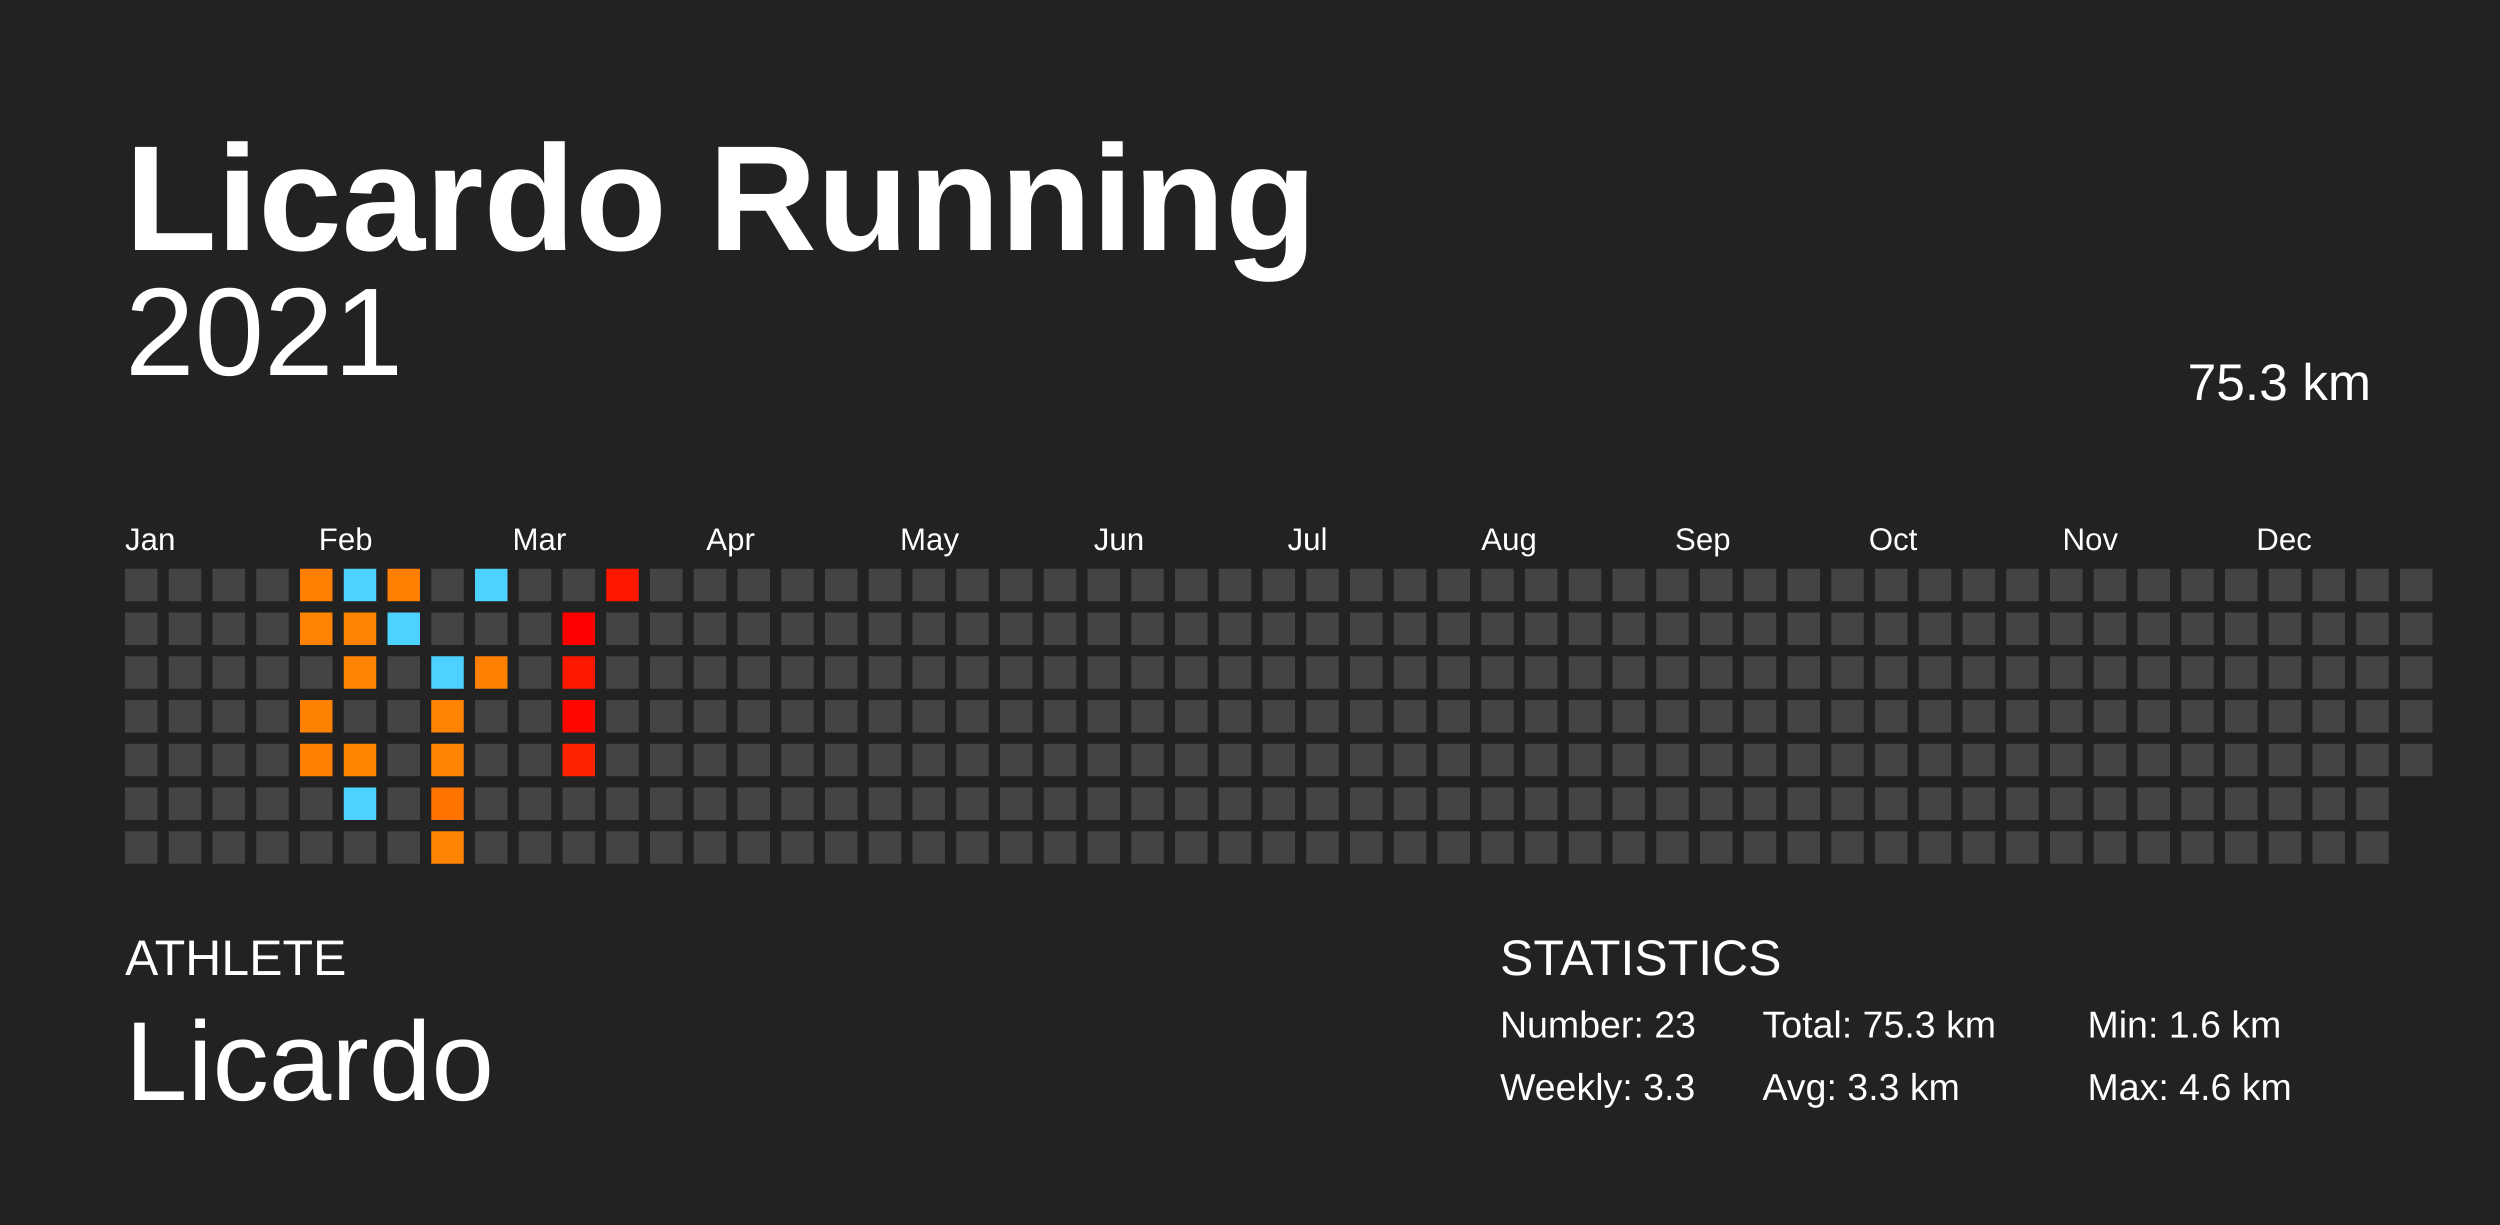
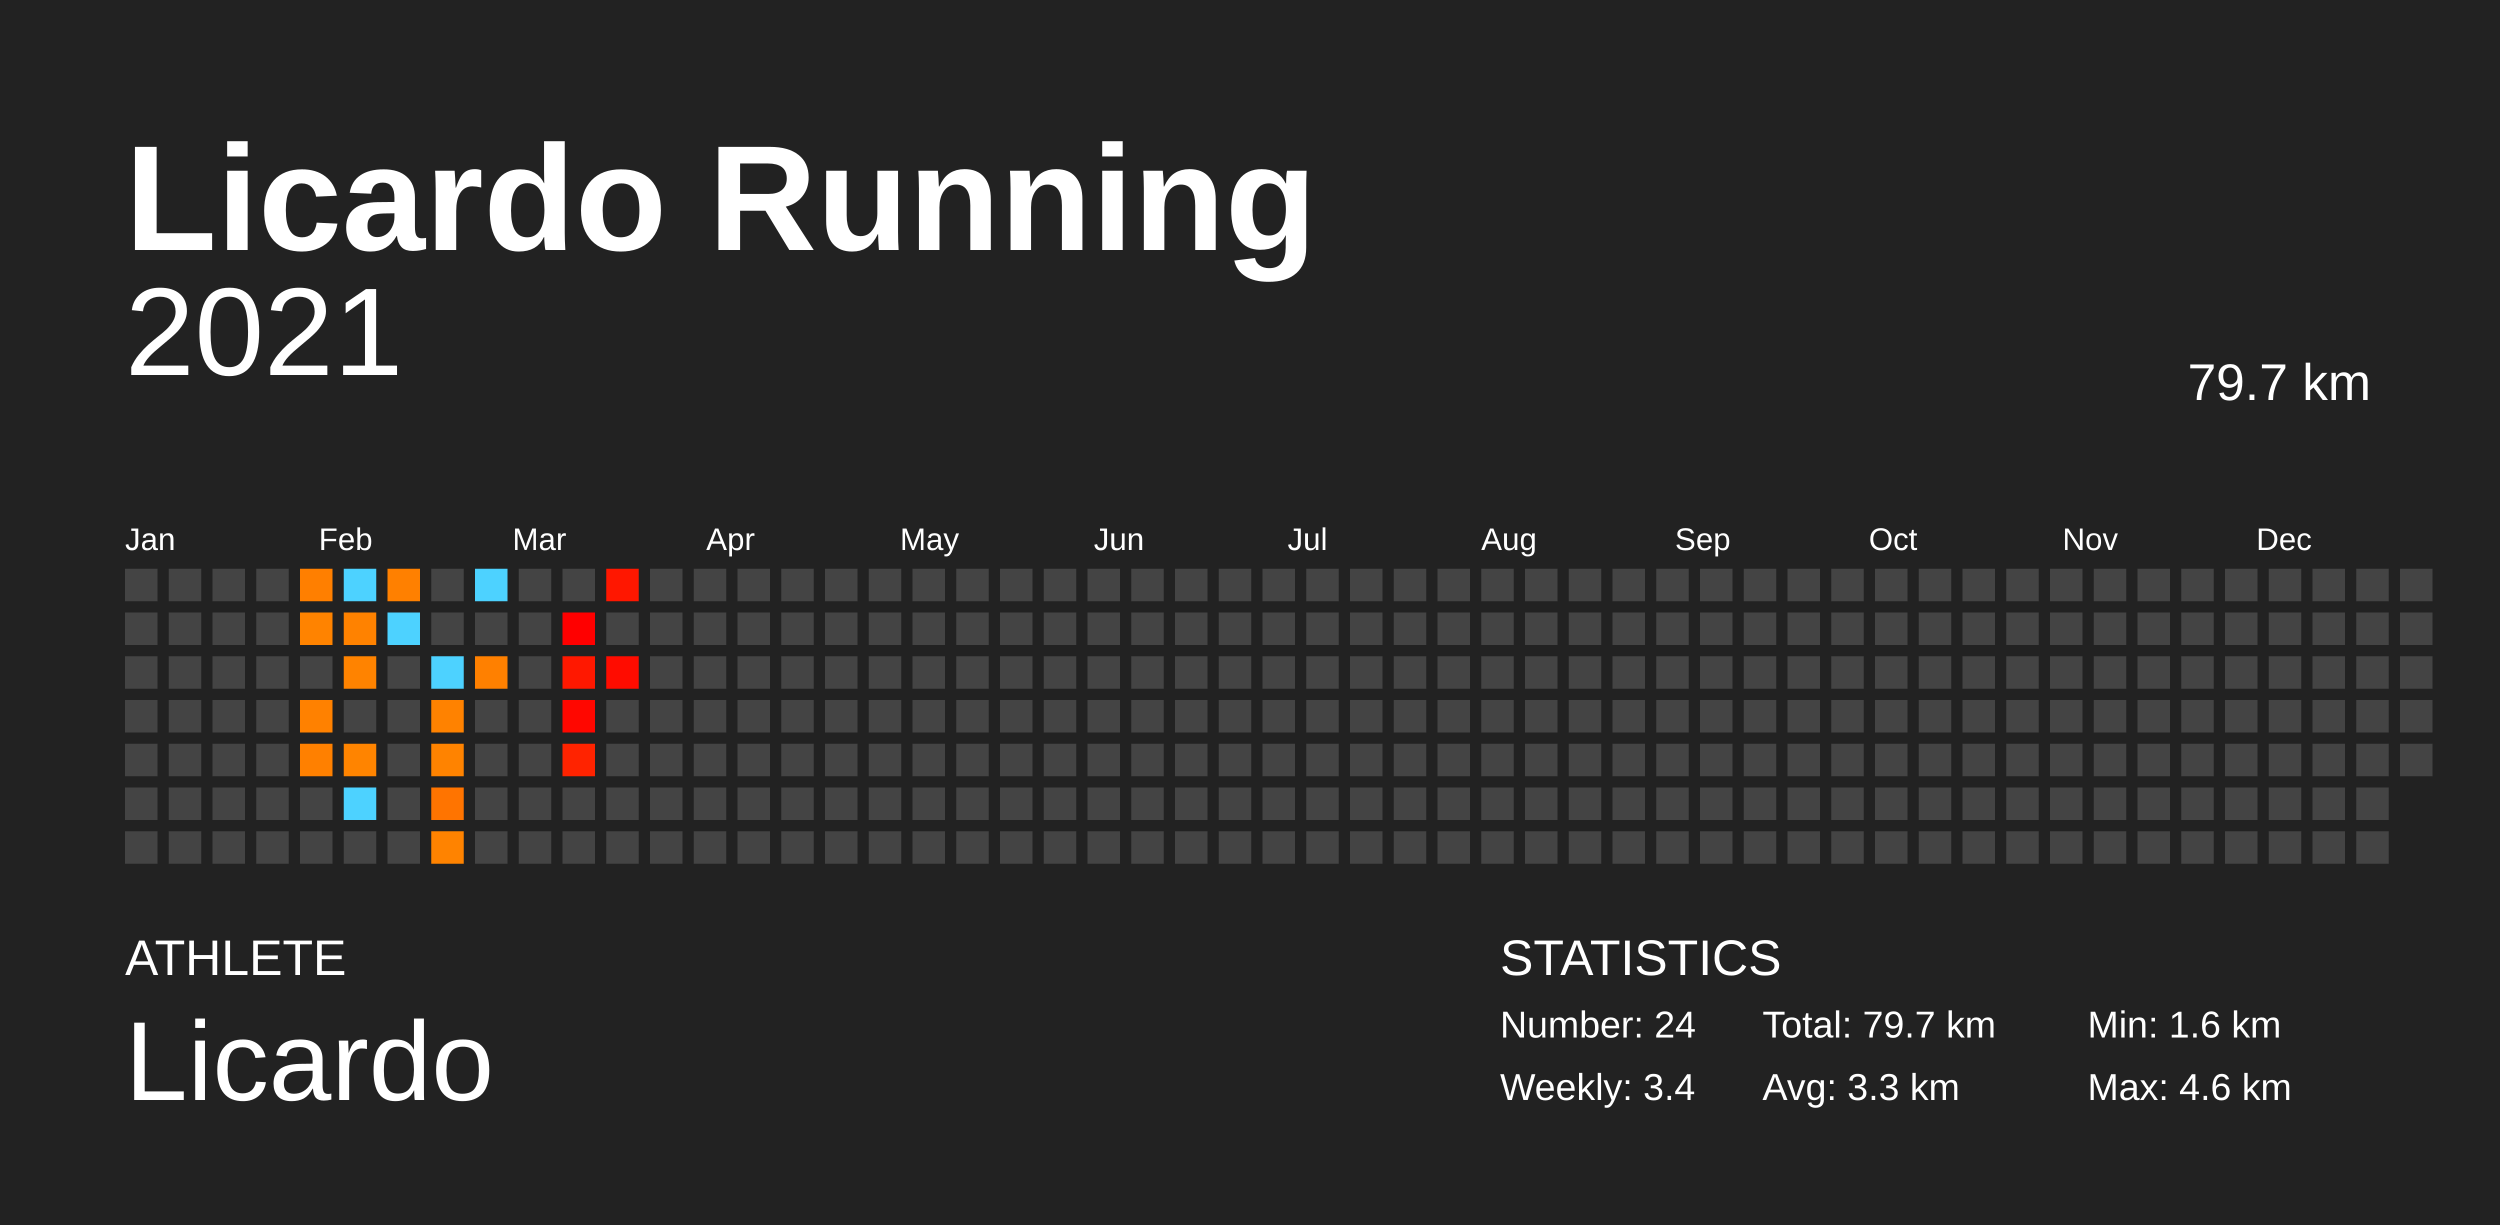
<svg xmlns="http://www.w3.org/2000/svg" baseProfile="full" height="98mm" version="1.1" viewBox="0,0,200,98" width="200mm">
  <defs />
  <rect fill="#222222" height="98" width="200" x="0" y="0" />
  <text fill="#FFFFFF" style="font-size:12px; font-family:Arial; font-weight:bold;" x="10" y="20">Licardo Running</text>
  <text fill="#FFFFFF" style="font-size:4px; font-family:Arial" x="10" y="78">ATHLETE</text>
  <text fill="#FFFFFF" style="font-size:9px; font-family:Arial" x="10" y="88">Licardo</text>
  <text fill="#FFFFFF" style="font-size:4px; font-family:Arial" x="120" y="78">STATISTICS</text>
-   <text fill="#FFFFFF" style="font-size:3px; font-family:Arial" x="120" y="83">Number: 23</text>
-   <text fill="#FFFFFF" style="font-size:3px; font-family:Arial" x="120" y="88">Weekly: 3.3</text>
-   <text fill="#FFFFFF" style="font-size:3px; font-family:Arial" x="141" y="83">Total: 75.3 km</text>
+   <text fill="#FFFFFF" style="font-size:3px; font-family:Arial" x="120" y="83">Number: 24</text>
+   <text fill="#FFFFFF" style="font-size:3px; font-family:Arial" x="120" y="88">Weekly: 3.4</text>
+   <text fill="#FFFFFF" style="font-size:3px; font-family:Arial" x="141" y="83">Total: 79.7 km</text>
  <text fill="#FFFFFF" style="font-size:3px; font-family:Arial" x="141" y="88">Avg: 3.3 km</text>
  <text fill="#FFFFFF" style="font-size:3px; font-family:Arial" x="167" y="83">Min: 1.6 km</text>
  <text fill="#FFFFFF" style="font-size:3px; font-family:Arial" x="167" y="88">Max: 4.6 km</text>
  <text alignment-baseline="hanging" fill="#FFFFFF" style="font-size:10.0px; font-family:Arial;" x="10" y="30">2021</text>
-   <text alignment-baseline="hanging" fill="#FFFFFF" style="font-size:4.125px; font-family:Arial;" x="175" y="32">75.3 km</text>
+   <text alignment-baseline="hanging" fill="#FFFFFF" style="font-size:4.125px; font-family:Arial;" x="175" y="32">79.7 km</text>
  <text fill="#FFFFFF" style="font-size:2.5px; font-family:Arial" x="10.0" y="44">Jan</text>
  <text fill="#FFFFFF" style="font-size:2.5px; font-family:Arial" x="25.5" y="44">Feb</text>
  <text fill="#FFFFFF" style="font-size:2.5px; font-family:Arial" x="41.0" y="44">Mar</text>
  <text fill="#FFFFFF" style="font-size:2.5px; font-family:Arial" x="56.5" y="44">Apr</text>
  <text fill="#FFFFFF" style="font-size:2.5px; font-family:Arial" x="72.0" y="44">May</text>
  <text fill="#FFFFFF" style="font-size:2.5px; font-family:Arial" x="87.5" y="44">Jun</text>
  <text fill="#FFFFFF" style="font-size:2.5px; font-family:Arial" x="103.0" y="44">Jul</text>
  <text fill="#FFFFFF" style="font-size:2.5px; font-family:Arial" x="118.5" y="44">Aug</text>
  <text fill="#FFFFFF" style="font-size:2.5px; font-family:Arial" x="134.0" y="44">Sep</text>
  <text fill="#FFFFFF" style="font-size:2.5px; font-family:Arial" x="149.5" y="44">Oct</text>
  <text fill="#FFFFFF" style="font-size:2.5px; font-family:Arial" x="165.0" y="44">Nov</text>
  <text fill="#FFFFFF" style="font-size:2.5px; font-family:Arial" x="180.5" y="44">Dec</text>
  <rect fill="#444444" height="2.6" width="2.6" x="10.0" y="45.5" />
  <rect fill="#444444" height="2.6" width="2.6" x="10.0" y="49.0" />
  <rect fill="#444444" height="2.6" width="2.6" x="10.0" y="52.5" />
  <rect fill="#444444" height="2.6" width="2.6" x="10.0" y="56.0" />
  <rect fill="#444444" height="2.6" width="2.6" x="10.0" y="59.5" />
  <rect fill="#444444" height="2.6" width="2.6" x="10.0" y="63.0" />
  <rect fill="#444444" height="2.6" width="2.6" x="10.0" y="66.5" />
  <rect fill="#444444" height="2.6" width="2.6" x="13.5" y="45.5" />
  <rect fill="#444444" height="2.6" width="2.6" x="13.5" y="49.0" />
  <rect fill="#444444" height="2.6" width="2.6" x="13.5" y="52.5" />
  <rect fill="#444444" height="2.6" width="2.6" x="13.5" y="56.0" />
  <rect fill="#444444" height="2.6" width="2.6" x="13.5" y="59.5" />
  <rect fill="#444444" height="2.6" width="2.6" x="13.5" y="63.0" />
  <rect fill="#444444" height="2.6" width="2.6" x="13.5" y="66.5" />
  <rect fill="#444444" height="2.6" width="2.6" x="17.0" y="45.5" />
  <rect fill="#444444" height="2.6" width="2.6" x="17.0" y="49.0" />
  <rect fill="#444444" height="2.6" width="2.6" x="17.0" y="52.5" />
  <rect fill="#444444" height="2.6" width="2.6" x="17.0" y="56.0" />
  <rect fill="#444444" height="2.6" width="2.6" x="17.0" y="59.5" />
  <rect fill="#444444" height="2.6" width="2.6" x="17.0" y="63.0" />
  <rect fill="#444444" height="2.6" width="2.6" x="17.0" y="66.5" />
  <rect fill="#444444" height="2.6" width="2.6" x="20.5" y="45.5" />
  <rect fill="#444444" height="2.6" width="2.6" x="20.5" y="49.0" />
  <rect fill="#444444" height="2.6" width="2.6" x="20.5" y="52.5" />
  <rect fill="#444444" height="2.6" width="2.6" x="20.5" y="56.0" />
  <rect fill="#444444" height="2.6" width="2.6" x="20.5" y="59.5" />
  <rect fill="#444444" height="2.6" width="2.6" x="20.5" y="63.0" />
  <rect fill="#444444" height="2.6" width="2.6" x="20.5" y="66.5" />
  <rect fill="#ff7f00" height="2.6" width="2.6" x="24.0" y="45.5" />
  <rect fill="#ff8300" height="2.6" width="2.6" x="24.0" y="49.0" />
  <rect fill="#444444" height="2.6" width="2.6" x="24.0" y="52.5" />
  <rect fill="#ff8100" height="2.6" width="2.6" x="24.0" y="56.0" />
  <rect fill="#ff8000" height="2.6" width="2.6" x="24.0" y="59.5" />
  <rect fill="#444444" height="2.6" width="2.6" x="24.0" y="63.0" />
  <rect fill="#444444" height="2.6" width="2.6" x="24.0" y="66.5" />
  <rect fill="#4dd2ff" height="2.6" width="2.6" x="27.5" y="45.5" />
  <rect fill="#ff8200" height="2.6" width="2.6" x="27.5" y="49.0" />
  <rect fill="#ff8300" height="2.6" width="2.6" x="27.5" y="52.5" />
  <rect fill="#444444" height="2.6" width="2.6" x="27.5" y="56.0" />
  <rect fill="#ff8400" height="2.6" width="2.6" x="27.5" y="59.5" />
  <rect fill="#4dd2ff" height="2.6" width="2.6" x="27.5" y="63.0" />
  <rect fill="#444444" height="2.6" width="2.6" x="27.5" y="66.5" />
  <rect fill="#ff8000" height="2.6" width="2.6" x="31.0" y="45.5" />
  <rect fill="#4dd2ff" height="2.6" width="2.6" x="31.0" y="49.0" />
  <rect fill="#444444" height="2.6" width="2.6" x="31.0" y="52.5" />
  <rect fill="#444444" height="2.6" width="2.6" x="31.0" y="56.0" />
  <rect fill="#444444" height="2.6" width="2.6" x="31.0" y="59.5" />
  <rect fill="#444444" height="2.6" width="2.6" x="31.0" y="63.0" />
  <rect fill="#444444" height="2.6" width="2.6" x="31.0" y="66.5" />
  <rect fill="#444444" height="2.6" width="2.6" x="34.5" y="45.5" />
  <rect fill="#444444" height="2.6" width="2.6" x="34.5" y="49.0" />
  <rect fill="#4dd2ff" height="2.6" width="2.6" x="34.5" y="52.5" />
  <rect fill="#ff8200" height="2.6" width="2.6" x="34.5" y="56.0" />
  <rect fill="#ff8300" height="2.6" width="2.6" x="34.5" y="59.5" />
  <rect fill="#ff7400" height="2.6" width="2.6" x="34.5" y="63.0" />
  <rect fill="#ff8300" height="2.6" width="2.6" x="34.5" y="66.5" />
  <rect fill="#4dd2ff" height="2.6" width="2.6" x="38.0" y="45.5" />
  <rect fill="#444444" height="2.6" width="2.6" x="38.0" y="49.0" />
  <rect fill="#ff8000" height="2.6" width="2.6" x="38.0" y="52.5" />
  <rect fill="#444444" height="2.6" width="2.6" x="38.0" y="56.0" />
  <rect fill="#444444" height="2.6" width="2.6" x="38.0" y="59.5" />
  <rect fill="#444444" height="2.6" width="2.6" x="38.0" y="63.0" />
  <rect fill="#444444" height="2.6" width="2.6" x="38.0" y="66.5" />
  <rect fill="#444444" height="2.6" width="2.6" x="41.5" y="45.5" />
  <rect fill="#444444" height="2.6" width="2.6" x="41.5" y="49.0" />
  <rect fill="#444444" height="2.6" width="2.6" x="41.5" y="52.5" />
  <rect fill="#444444" height="2.6" width="2.6" x="41.5" y="56.0" />
  <rect fill="#444444" height="2.6" width="2.6" x="41.5" y="59.5" />
  <rect fill="#444444" height="2.6" width="2.6" x="41.5" y="63.0" />
  <rect fill="#444444" height="2.6" width="2.6" x="41.5" y="66.5" />
  <rect fill="#444444" height="2.6" width="2.6" x="45.0" y="45.5" />
  <rect fill="#ff0000" height="2.6" width="2.6" x="45.0" y="49.0" />
  <rect fill="#ff1800" height="2.6" width="2.6" x="45.0" y="52.5" />
  <rect fill="#ff0700" height="2.6" width="2.6" x="45.0" y="56.0" />
  <rect fill="#ff2300" height="2.6" width="2.6" x="45.0" y="59.5" />
  <rect fill="#444444" height="2.6" width="2.6" x="45.0" y="63.0" />
  <rect fill="#444444" height="2.6" width="2.6" x="45.0" y="66.5" />
  <rect fill="#ff1700" height="2.6" width="2.6" x="48.5" y="45.5" />
  <rect fill="#444444" height="2.6" width="2.6" x="48.5" y="49.0" />
-   <rect fill="#444444" height="2.6" width="2.6" x="48.5" y="52.5" />
+   <rect fill="#ff0c00" height="2.6" width="2.6" x="48.5" y="52.5" />
  <rect fill="#444444" height="2.6" width="2.6" x="48.5" y="56.0" />
  <rect fill="#444444" height="2.6" width="2.6" x="48.5" y="59.5" />
  <rect fill="#444444" height="2.6" width="2.6" x="48.5" y="63.0" />
  <rect fill="#444444" height="2.6" width="2.6" x="48.5" y="66.5" />
  <rect fill="#444444" height="2.6" width="2.6" x="52.0" y="45.5" />
  <rect fill="#444444" height="2.6" width="2.6" x="52.0" y="49.0" />
  <rect fill="#444444" height="2.6" width="2.6" x="52.0" y="52.5" />
  <rect fill="#444444" height="2.6" width="2.6" x="52.0" y="56.0" />
  <rect fill="#444444" height="2.6" width="2.6" x="52.0" y="59.5" />
  <rect fill="#444444" height="2.6" width="2.6" x="52.0" y="63.0" />
  <rect fill="#444444" height="2.6" width="2.6" x="52.0" y="66.5" />
  <rect fill="#444444" height="2.6" width="2.6" x="55.5" y="45.5" />
  <rect fill="#444444" height="2.6" width="2.6" x="55.5" y="49.0" />
  <rect fill="#444444" height="2.6" width="2.6" x="55.5" y="52.5" />
  <rect fill="#444444" height="2.6" width="2.6" x="55.5" y="56.0" />
  <rect fill="#444444" height="2.6" width="2.6" x="55.5" y="59.5" />
  <rect fill="#444444" height="2.6" width="2.6" x="55.5" y="63.0" />
  <rect fill="#444444" height="2.6" width="2.6" x="55.5" y="66.5" />
  <rect fill="#444444" height="2.6" width="2.6" x="59.0" y="45.5" />
  <rect fill="#444444" height="2.6" width="2.6" x="59.0" y="49.0" />
  <rect fill="#444444" height="2.6" width="2.6" x="59.0" y="52.5" />
  <rect fill="#444444" height="2.6" width="2.6" x="59.0" y="56.0" />
  <rect fill="#444444" height="2.6" width="2.6" x="59.0" y="59.5" />
  <rect fill="#444444" height="2.6" width="2.6" x="59.0" y="63.0" />
  <rect fill="#444444" height="2.6" width="2.6" x="59.0" y="66.5" />
  <rect fill="#444444" height="2.6" width="2.6" x="62.5" y="45.5" />
  <rect fill="#444444" height="2.6" width="2.6" x="62.5" y="49.0" />
  <rect fill="#444444" height="2.6" width="2.6" x="62.5" y="52.5" />
  <rect fill="#444444" height="2.6" width="2.6" x="62.5" y="56.0" />
  <rect fill="#444444" height="2.6" width="2.6" x="62.5" y="59.5" />
  <rect fill="#444444" height="2.6" width="2.6" x="62.5" y="63.0" />
  <rect fill="#444444" height="2.6" width="2.6" x="62.5" y="66.5" />
  <rect fill="#444444" height="2.6" width="2.6" x="66.0" y="45.5" />
  <rect fill="#444444" height="2.6" width="2.6" x="66.0" y="49.0" />
  <rect fill="#444444" height="2.6" width="2.6" x="66.0" y="52.5" />
  <rect fill="#444444" height="2.6" width="2.6" x="66.0" y="56.0" />
  <rect fill="#444444" height="2.6" width="2.6" x="66.0" y="59.5" />
  <rect fill="#444444" height="2.6" width="2.6" x="66.0" y="63.0" />
  <rect fill="#444444" height="2.6" width="2.6" x="66.0" y="66.5" />
  <rect fill="#444444" height="2.6" width="2.6" x="69.5" y="45.5" />
  <rect fill="#444444" height="2.6" width="2.6" x="69.5" y="49.0" />
  <rect fill="#444444" height="2.6" width="2.6" x="69.5" y="52.5" />
  <rect fill="#444444" height="2.6" width="2.6" x="69.5" y="56.0" />
  <rect fill="#444444" height="2.6" width="2.6" x="69.5" y="59.5" />
  <rect fill="#444444" height="2.6" width="2.6" x="69.5" y="63.0" />
  <rect fill="#444444" height="2.6" width="2.6" x="69.5" y="66.5" />
  <rect fill="#444444" height="2.6" width="2.6" x="73.0" y="45.5" />
  <rect fill="#444444" height="2.6" width="2.6" x="73.0" y="49.0" />
  <rect fill="#444444" height="2.6" width="2.6" x="73.0" y="52.5" />
  <rect fill="#444444" height="2.6" width="2.6" x="73.0" y="56.0" />
  <rect fill="#444444" height="2.6" width="2.6" x="73.0" y="59.5" />
  <rect fill="#444444" height="2.6" width="2.6" x="73.0" y="63.0" />
  <rect fill="#444444" height="2.6" width="2.6" x="73.0" y="66.5" />
  <rect fill="#444444" height="2.6" width="2.6" x="76.5" y="45.5" />
  <rect fill="#444444" height="2.6" width="2.6" x="76.5" y="49.0" />
  <rect fill="#444444" height="2.6" width="2.6" x="76.5" y="52.5" />
  <rect fill="#444444" height="2.6" width="2.6" x="76.5" y="56.0" />
  <rect fill="#444444" height="2.6" width="2.6" x="76.5" y="59.5" />
  <rect fill="#444444" height="2.6" width="2.6" x="76.5" y="63.0" />
  <rect fill="#444444" height="2.6" width="2.6" x="76.5" y="66.5" />
  <rect fill="#444444" height="2.6" width="2.6" x="80.0" y="45.5" />
  <rect fill="#444444" height="2.6" width="2.6" x="80.0" y="49.0" />
  <rect fill="#444444" height="2.6" width="2.6" x="80.0" y="52.5" />
  <rect fill="#444444" height="2.6" width="2.6" x="80.0" y="56.0" />
  <rect fill="#444444" height="2.6" width="2.6" x="80.0" y="59.5" />
  <rect fill="#444444" height="2.6" width="2.6" x="80.0" y="63.0" />
  <rect fill="#444444" height="2.6" width="2.6" x="80.0" y="66.5" />
  <rect fill="#444444" height="2.6" width="2.6" x="83.5" y="45.5" />
  <rect fill="#444444" height="2.6" width="2.6" x="83.5" y="49.0" />
  <rect fill="#444444" height="2.6" width="2.6" x="83.5" y="52.5" />
  <rect fill="#444444" height="2.6" width="2.6" x="83.5" y="56.0" />
  <rect fill="#444444" height="2.6" width="2.6" x="83.5" y="59.5" />
  <rect fill="#444444" height="2.6" width="2.6" x="83.5" y="63.0" />
  <rect fill="#444444" height="2.6" width="2.6" x="83.5" y="66.5" />
  <rect fill="#444444" height="2.6" width="2.6" x="87.0" y="45.5" />
  <rect fill="#444444" height="2.6" width="2.6" x="87.0" y="49.0" />
  <rect fill="#444444" height="2.6" width="2.6" x="87.0" y="52.5" />
  <rect fill="#444444" height="2.6" width="2.6" x="87.0" y="56.0" />
  <rect fill="#444444" height="2.6" width="2.6" x="87.0" y="59.5" />
  <rect fill="#444444" height="2.6" width="2.6" x="87.0" y="63.0" />
  <rect fill="#444444" height="2.6" width="2.6" x="87.0" y="66.5" />
  <rect fill="#444444" height="2.6" width="2.6" x="90.5" y="45.5" />
  <rect fill="#444444" height="2.6" width="2.6" x="90.5" y="49.0" />
  <rect fill="#444444" height="2.6" width="2.6" x="90.5" y="52.5" />
  <rect fill="#444444" height="2.6" width="2.6" x="90.5" y="56.0" />
  <rect fill="#444444" height="2.6" width="2.6" x="90.5" y="59.5" />
  <rect fill="#444444" height="2.6" width="2.6" x="90.5" y="63.0" />
  <rect fill="#444444" height="2.6" width="2.6" x="90.5" y="66.5" />
  <rect fill="#444444" height="2.6" width="2.6" x="94.0" y="45.5" />
  <rect fill="#444444" height="2.6" width="2.6" x="94.0" y="49.0" />
  <rect fill="#444444" height="2.6" width="2.6" x="94.0" y="52.5" />
  <rect fill="#444444" height="2.6" width="2.6" x="94.0" y="56.0" />
  <rect fill="#444444" height="2.6" width="2.6" x="94.0" y="59.5" />
  <rect fill="#444444" height="2.6" width="2.6" x="94.0" y="63.0" />
  <rect fill="#444444" height="2.6" width="2.6" x="94.0" y="66.5" />
  <rect fill="#444444" height="2.6" width="2.6" x="97.5" y="45.5" />
  <rect fill="#444444" height="2.6" width="2.6" x="97.5" y="49.0" />
  <rect fill="#444444" height="2.6" width="2.6" x="97.5" y="52.5" />
  <rect fill="#444444" height="2.6" width="2.6" x="97.5" y="56.0" />
  <rect fill="#444444" height="2.6" width="2.6" x="97.5" y="59.5" />
  <rect fill="#444444" height="2.6" width="2.6" x="97.5" y="63.0" />
  <rect fill="#444444" height="2.6" width="2.6" x="97.5" y="66.5" />
  <rect fill="#444444" height="2.6" width="2.6" x="101.0" y="45.5" />
  <rect fill="#444444" height="2.6" width="2.6" x="101.0" y="49.0" />
  <rect fill="#444444" height="2.6" width="2.6" x="101.0" y="52.5" />
  <rect fill="#444444" height="2.6" width="2.6" x="101.0" y="56.0" />
  <rect fill="#444444" height="2.6" width="2.6" x="101.0" y="59.5" />
  <rect fill="#444444" height="2.6" width="2.6" x="101.0" y="63.0" />
  <rect fill="#444444" height="2.6" width="2.6" x="101.0" y="66.5" />
  <rect fill="#444444" height="2.6" width="2.6" x="104.5" y="45.5" />
  <rect fill="#444444" height="2.6" width="2.6" x="104.5" y="49.0" />
  <rect fill="#444444" height="2.6" width="2.6" x="104.5" y="52.5" />
  <rect fill="#444444" height="2.6" width="2.6" x="104.5" y="56.0" />
  <rect fill="#444444" height="2.6" width="2.6" x="104.5" y="59.5" />
  <rect fill="#444444" height="2.6" width="2.6" x="104.5" y="63.0" />
  <rect fill="#444444" height="2.6" width="2.6" x="104.5" y="66.5" />
  <rect fill="#444444" height="2.6" width="2.6" x="108.0" y="45.5" />
  <rect fill="#444444" height="2.6" width="2.6" x="108.0" y="49.0" />
  <rect fill="#444444" height="2.6" width="2.6" x="108.0" y="52.5" />
  <rect fill="#444444" height="2.6" width="2.6" x="108.0" y="56.0" />
  <rect fill="#444444" height="2.6" width="2.6" x="108.0" y="59.5" />
  <rect fill="#444444" height="2.6" width="2.6" x="108.0" y="63.0" />
  <rect fill="#444444" height="2.6" width="2.6" x="108.0" y="66.5" />
  <rect fill="#444444" height="2.6" width="2.6" x="111.5" y="45.5" />
  <rect fill="#444444" height="2.6" width="2.6" x="111.5" y="49.0" />
  <rect fill="#444444" height="2.6" width="2.6" x="111.5" y="52.5" />
  <rect fill="#444444" height="2.6" width="2.6" x="111.5" y="56.0" />
  <rect fill="#444444" height="2.6" width="2.6" x="111.5" y="59.5" />
  <rect fill="#444444" height="2.6" width="2.6" x="111.5" y="63.0" />
  <rect fill="#444444" height="2.6" width="2.6" x="111.5" y="66.5" />
  <rect fill="#444444" height="2.6" width="2.6" x="115.0" y="45.5" />
  <rect fill="#444444" height="2.6" width="2.6" x="115.0" y="49.0" />
  <rect fill="#444444" height="2.6" width="2.6" x="115.0" y="52.5" />
  <rect fill="#444444" height="2.6" width="2.6" x="115.0" y="56.0" />
  <rect fill="#444444" height="2.6" width="2.6" x="115.0" y="59.5" />
  <rect fill="#444444" height="2.6" width="2.6" x="115.0" y="63.0" />
  <rect fill="#444444" height="2.6" width="2.6" x="115.0" y="66.5" />
  <rect fill="#444444" height="2.6" width="2.6" x="118.5" y="45.5" />
  <rect fill="#444444" height="2.6" width="2.6" x="118.5" y="49.0" />
  <rect fill="#444444" height="2.6" width="2.6" x="118.5" y="52.5" />
  <rect fill="#444444" height="2.6" width="2.6" x="118.5" y="56.0" />
  <rect fill="#444444" height="2.6" width="2.6" x="118.5" y="59.5" />
  <rect fill="#444444" height="2.6" width="2.6" x="118.5" y="63.0" />
  <rect fill="#444444" height="2.6" width="2.6" x="118.5" y="66.5" />
  <rect fill="#444444" height="2.6" width="2.6" x="122.0" y="45.5" />
  <rect fill="#444444" height="2.6" width="2.6" x="122.0" y="49.0" />
  <rect fill="#444444" height="2.6" width="2.6" x="122.0" y="52.5" />
  <rect fill="#444444" height="2.6" width="2.6" x="122.0" y="56.0" />
  <rect fill="#444444" height="2.6" width="2.6" x="122.0" y="59.5" />
  <rect fill="#444444" height="2.6" width="2.6" x="122.0" y="63.0" />
  <rect fill="#444444" height="2.6" width="2.6" x="122.0" y="66.5" />
  <rect fill="#444444" height="2.6" width="2.6" x="125.5" y="45.5" />
  <rect fill="#444444" height="2.6" width="2.6" x="125.5" y="49.0" />
  <rect fill="#444444" height="2.6" width="2.6" x="125.5" y="52.5" />
  <rect fill="#444444" height="2.6" width="2.6" x="125.5" y="56.0" />
  <rect fill="#444444" height="2.6" width="2.6" x="125.5" y="59.5" />
  <rect fill="#444444" height="2.6" width="2.6" x="125.5" y="63.0" />
  <rect fill="#444444" height="2.6" width="2.6" x="125.5" y="66.5" />
  <rect fill="#444444" height="2.6" width="2.6" x="129.0" y="45.5" />
  <rect fill="#444444" height="2.6" width="2.6" x="129.0" y="49.0" />
  <rect fill="#444444" height="2.6" width="2.6" x="129.0" y="52.5" />
  <rect fill="#444444" height="2.6" width="2.6" x="129.0" y="56.0" />
  <rect fill="#444444" height="2.6" width="2.6" x="129.0" y="59.5" />
  <rect fill="#444444" height="2.6" width="2.6" x="129.0" y="63.0" />
  <rect fill="#444444" height="2.6" width="2.6" x="129.0" y="66.5" />
  <rect fill="#444444" height="2.6" width="2.6" x="132.5" y="45.5" />
  <rect fill="#444444" height="2.6" width="2.6" x="132.5" y="49.0" />
  <rect fill="#444444" height="2.6" width="2.6" x="132.5" y="52.5" />
  <rect fill="#444444" height="2.6" width="2.6" x="132.5" y="56.0" />
  <rect fill="#444444" height="2.6" width="2.6" x="132.5" y="59.5" />
  <rect fill="#444444" height="2.6" width="2.6" x="132.5" y="63.0" />
  <rect fill="#444444" height="2.6" width="2.6" x="132.5" y="66.5" />
  <rect fill="#444444" height="2.6" width="2.6" x="136.0" y="45.5" />
  <rect fill="#444444" height="2.6" width="2.6" x="136.0" y="49.0" />
  <rect fill="#444444" height="2.6" width="2.6" x="136.0" y="52.5" />
  <rect fill="#444444" height="2.6" width="2.6" x="136.0" y="56.0" />
  <rect fill="#444444" height="2.6" width="2.6" x="136.0" y="59.5" />
  <rect fill="#444444" height="2.6" width="2.6" x="136.0" y="63.0" />
  <rect fill="#444444" height="2.6" width="2.6" x="136.0" y="66.5" />
  <rect fill="#444444" height="2.6" width="2.6" x="139.5" y="45.5" />
  <rect fill="#444444" height="2.6" width="2.6" x="139.5" y="49.0" />
  <rect fill="#444444" height="2.6" width="2.6" x="139.5" y="52.5" />
  <rect fill="#444444" height="2.6" width="2.6" x="139.5" y="56.0" />
  <rect fill="#444444" height="2.6" width="2.6" x="139.5" y="59.5" />
  <rect fill="#444444" height="2.6" width="2.6" x="139.5" y="63.0" />
  <rect fill="#444444" height="2.6" width="2.6" x="139.5" y="66.5" />
  <rect fill="#444444" height="2.6" width="2.6" x="143.0" y="45.5" />
  <rect fill="#444444" height="2.6" width="2.6" x="143.0" y="49.0" />
  <rect fill="#444444" height="2.6" width="2.6" x="143.0" y="52.5" />
  <rect fill="#444444" height="2.6" width="2.6" x="143.0" y="56.0" />
  <rect fill="#444444" height="2.6" width="2.6" x="143.0" y="59.5" />
  <rect fill="#444444" height="2.6" width="2.6" x="143.0" y="63.0" />
  <rect fill="#444444" height="2.6" width="2.6" x="143.0" y="66.5" />
  <rect fill="#444444" height="2.6" width="2.6" x="146.5" y="45.5" />
  <rect fill="#444444" height="2.6" width="2.6" x="146.5" y="49.0" />
  <rect fill="#444444" height="2.6" width="2.6" x="146.5" y="52.5" />
  <rect fill="#444444" height="2.6" width="2.6" x="146.5" y="56.0" />
  <rect fill="#444444" height="2.6" width="2.6" x="146.5" y="59.5" />
  <rect fill="#444444" height="2.6" width="2.6" x="146.5" y="63.0" />
  <rect fill="#444444" height="2.6" width="2.6" x="146.5" y="66.5" />
  <rect fill="#444444" height="2.6" width="2.6" x="150.0" y="45.5" />
  <rect fill="#444444" height="2.6" width="2.6" x="150.0" y="49.0" />
  <rect fill="#444444" height="2.6" width="2.6" x="150.0" y="52.5" />
  <rect fill="#444444" height="2.6" width="2.6" x="150.0" y="56.0" />
  <rect fill="#444444" height="2.6" width="2.6" x="150.0" y="59.5" />
  <rect fill="#444444" height="2.6" width="2.6" x="150.0" y="63.0" />
  <rect fill="#444444" height="2.6" width="2.6" x="150.0" y="66.5" />
  <rect fill="#444444" height="2.6" width="2.6" x="153.5" y="45.5" />
  <rect fill="#444444" height="2.6" width="2.6" x="153.5" y="49.0" />
  <rect fill="#444444" height="2.6" width="2.6" x="153.5" y="52.5" />
  <rect fill="#444444" height="2.6" width="2.6" x="153.5" y="56.0" />
  <rect fill="#444444" height="2.6" width="2.6" x="153.5" y="59.5" />
  <rect fill="#444444" height="2.6" width="2.6" x="153.5" y="63.0" />
  <rect fill="#444444" height="2.6" width="2.6" x="153.5" y="66.5" />
  <rect fill="#444444" height="2.6" width="2.6" x="157.0" y="45.5" />
  <rect fill="#444444" height="2.6" width="2.6" x="157.0" y="49.0" />
  <rect fill="#444444" height="2.6" width="2.6" x="157.0" y="52.5" />
  <rect fill="#444444" height="2.6" width="2.6" x="157.0" y="56.0" />
  <rect fill="#444444" height="2.6" width="2.6" x="157.0" y="59.5" />
  <rect fill="#444444" height="2.6" width="2.6" x="157.0" y="63.0" />
  <rect fill="#444444" height="2.6" width="2.6" x="157.0" y="66.5" />
  <rect fill="#444444" height="2.6" width="2.6" x="160.5" y="45.5" />
  <rect fill="#444444" height="2.6" width="2.6" x="160.5" y="49.0" />
  <rect fill="#444444" height="2.6" width="2.6" x="160.5" y="52.5" />
  <rect fill="#444444" height="2.6" width="2.6" x="160.5" y="56.0" />
  <rect fill="#444444" height="2.6" width="2.6" x="160.5" y="59.5" />
  <rect fill="#444444" height="2.6" width="2.6" x="160.5" y="63.0" />
  <rect fill="#444444" height="2.6" width="2.6" x="160.5" y="66.5" />
  <rect fill="#444444" height="2.6" width="2.6" x="164.0" y="45.5" />
  <rect fill="#444444" height="2.6" width="2.6" x="164.0" y="49.0" />
  <rect fill="#444444" height="2.6" width="2.6" x="164.0" y="52.5" />
  <rect fill="#444444" height="2.6" width="2.6" x="164.0" y="56.0" />
  <rect fill="#444444" height="2.6" width="2.6" x="164.0" y="59.5" />
  <rect fill="#444444" height="2.6" width="2.6" x="164.0" y="63.0" />
  <rect fill="#444444" height="2.6" width="2.6" x="164.0" y="66.5" />
  <rect fill="#444444" height="2.6" width="2.6" x="167.5" y="45.5" />
  <rect fill="#444444" height="2.6" width="2.6" x="167.5" y="49.0" />
  <rect fill="#444444" height="2.6" width="2.6" x="167.5" y="52.5" />
  <rect fill="#444444" height="2.6" width="2.6" x="167.5" y="56.0" />
  <rect fill="#444444" height="2.6" width="2.6" x="167.5" y="59.5" />
  <rect fill="#444444" height="2.6" width="2.6" x="167.5" y="63.0" />
  <rect fill="#444444" height="2.6" width="2.6" x="167.5" y="66.5" />
  <rect fill="#444444" height="2.6" width="2.6" x="171.0" y="45.5" />
  <rect fill="#444444" height="2.6" width="2.6" x="171.0" y="49.0" />
  <rect fill="#444444" height="2.6" width="2.6" x="171.0" y="52.5" />
  <rect fill="#444444" height="2.6" width="2.6" x="171.0" y="56.0" />
  <rect fill="#444444" height="2.6" width="2.6" x="171.0" y="59.5" />
  <rect fill="#444444" height="2.6" width="2.6" x="171.0" y="63.0" />
  <rect fill="#444444" height="2.6" width="2.6" x="171.0" y="66.5" />
  <rect fill="#444444" height="2.6" width="2.6" x="174.5" y="45.5" />
  <rect fill="#444444" height="2.6" width="2.6" x="174.5" y="49.0" />
  <rect fill="#444444" height="2.6" width="2.6" x="174.5" y="52.5" />
  <rect fill="#444444" height="2.6" width="2.6" x="174.5" y="56.0" />
  <rect fill="#444444" height="2.6" width="2.6" x="174.5" y="59.5" />
  <rect fill="#444444" height="2.6" width="2.6" x="174.5" y="63.0" />
  <rect fill="#444444" height="2.6" width="2.6" x="174.5" y="66.5" />
  <rect fill="#444444" height="2.6" width="2.6" x="178.0" y="45.5" />
  <rect fill="#444444" height="2.6" width="2.6" x="178.0" y="49.0" />
  <rect fill="#444444" height="2.6" width="2.6" x="178.0" y="52.5" />
  <rect fill="#444444" height="2.6" width="2.6" x="178.0" y="56.0" />
  <rect fill="#444444" height="2.6" width="2.6" x="178.0" y="59.5" />
  <rect fill="#444444" height="2.6" width="2.6" x="178.0" y="63.0" />
  <rect fill="#444444" height="2.6" width="2.6" x="178.0" y="66.5" />
  <rect fill="#444444" height="2.6" width="2.6" x="181.5" y="45.5" />
  <rect fill="#444444" height="2.6" width="2.6" x="181.5" y="49.0" />
  <rect fill="#444444" height="2.6" width="2.6" x="181.5" y="52.5" />
  <rect fill="#444444" height="2.6" width="2.6" x="181.5" y="56.0" />
  <rect fill="#444444" height="2.6" width="2.6" x="181.5" y="59.5" />
  <rect fill="#444444" height="2.6" width="2.6" x="181.5" y="63.0" />
  <rect fill="#444444" height="2.6" width="2.6" x="181.5" y="66.5" />
  <rect fill="#444444" height="2.6" width="2.6" x="185.0" y="45.5" />
  <rect fill="#444444" height="2.6" width="2.6" x="185.0" y="49.0" />
  <rect fill="#444444" height="2.6" width="2.6" x="185.0" y="52.5" />
  <rect fill="#444444" height="2.6" width="2.6" x="185.0" y="56.0" />
  <rect fill="#444444" height="2.6" width="2.6" x="185.0" y="59.5" />
  <rect fill="#444444" height="2.6" width="2.6" x="185.0" y="63.0" />
  <rect fill="#444444" height="2.6" width="2.6" x="185.0" y="66.5" />
  <rect fill="#444444" height="2.6" width="2.6" x="188.5" y="45.5" />
  <rect fill="#444444" height="2.6" width="2.6" x="188.5" y="49.0" />
  <rect fill="#444444" height="2.6" width="2.6" x="188.5" y="52.5" />
  <rect fill="#444444" height="2.6" width="2.6" x="188.5" y="56.0" />
  <rect fill="#444444" height="2.6" width="2.6" x="188.5" y="59.5" />
  <rect fill="#444444" height="2.6" width="2.6" x="188.5" y="63.0" />
  <rect fill="#444444" height="2.6" width="2.6" x="188.5" y="66.5" />
  <rect fill="#444444" height="2.6" width="2.6" x="192.0" y="45.5" />
  <rect fill="#444444" height="2.6" width="2.6" x="192.0" y="49.0" />
  <rect fill="#444444" height="2.6" width="2.6" x="192.0" y="52.5" />
  <rect fill="#444444" height="2.6" width="2.6" x="192.0" y="56.0" />
  <rect fill="#444444" height="2.6" width="2.6" x="192.0" y="59.5" />
</svg>
